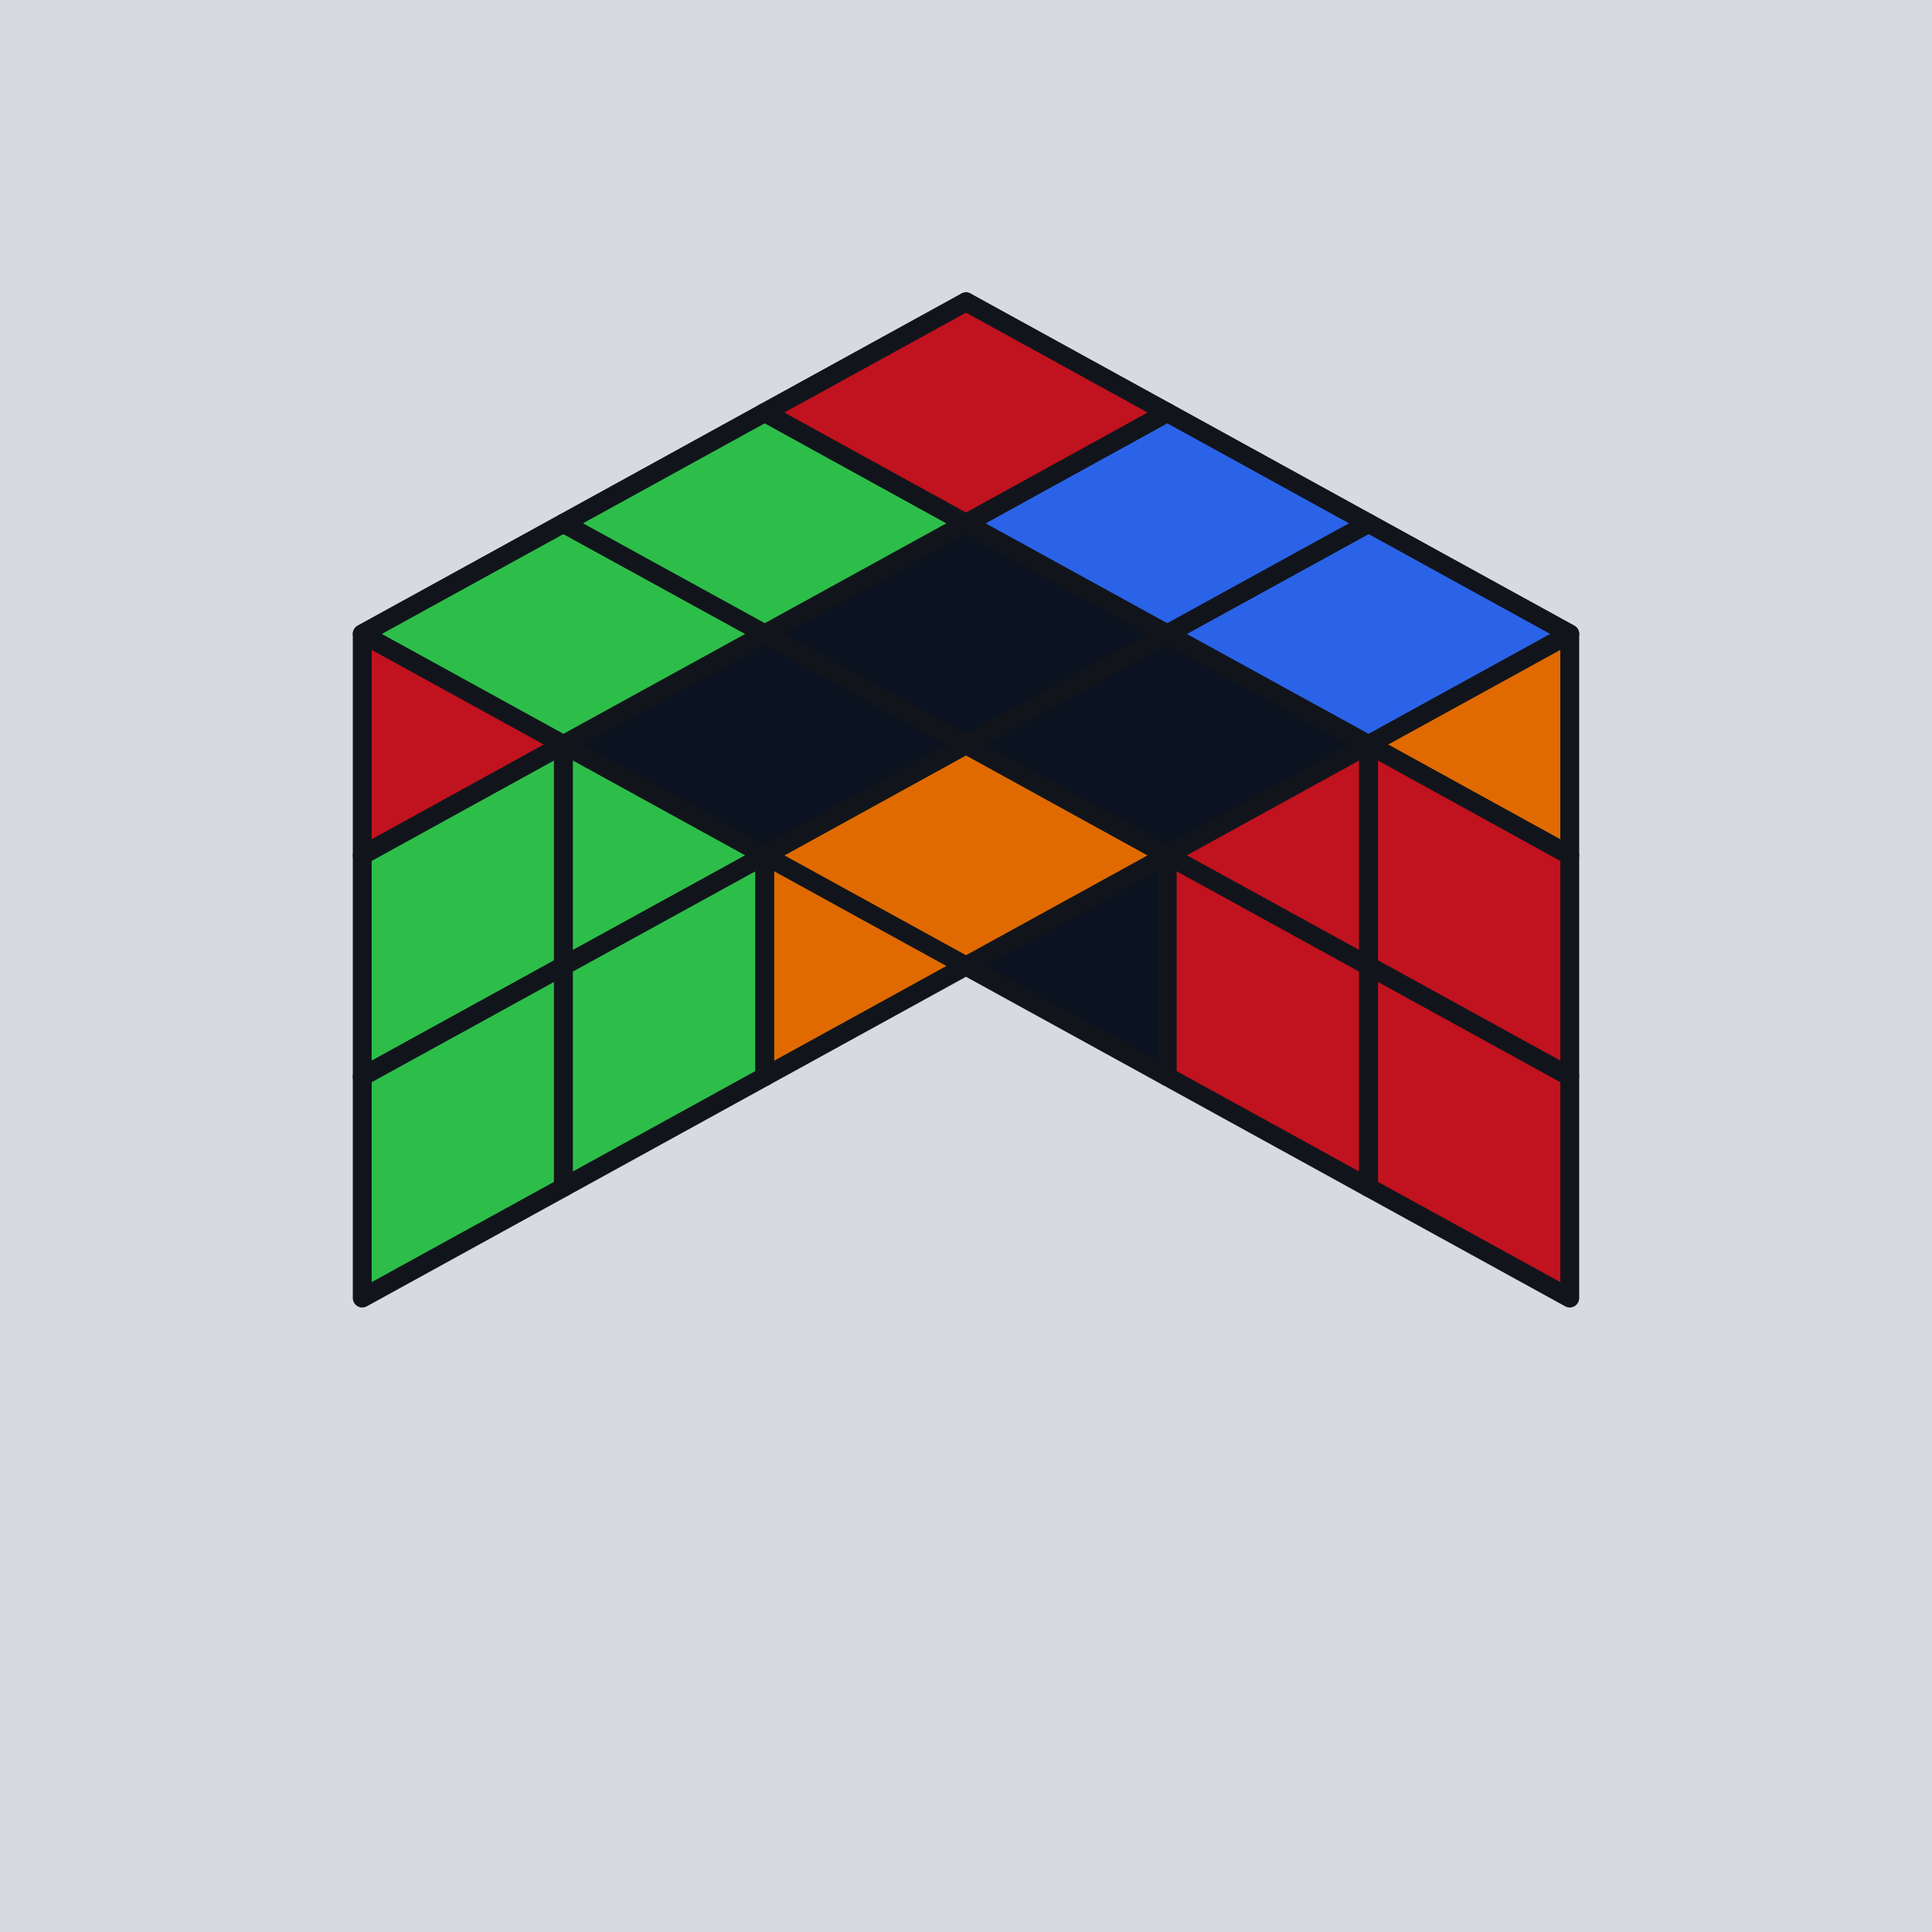
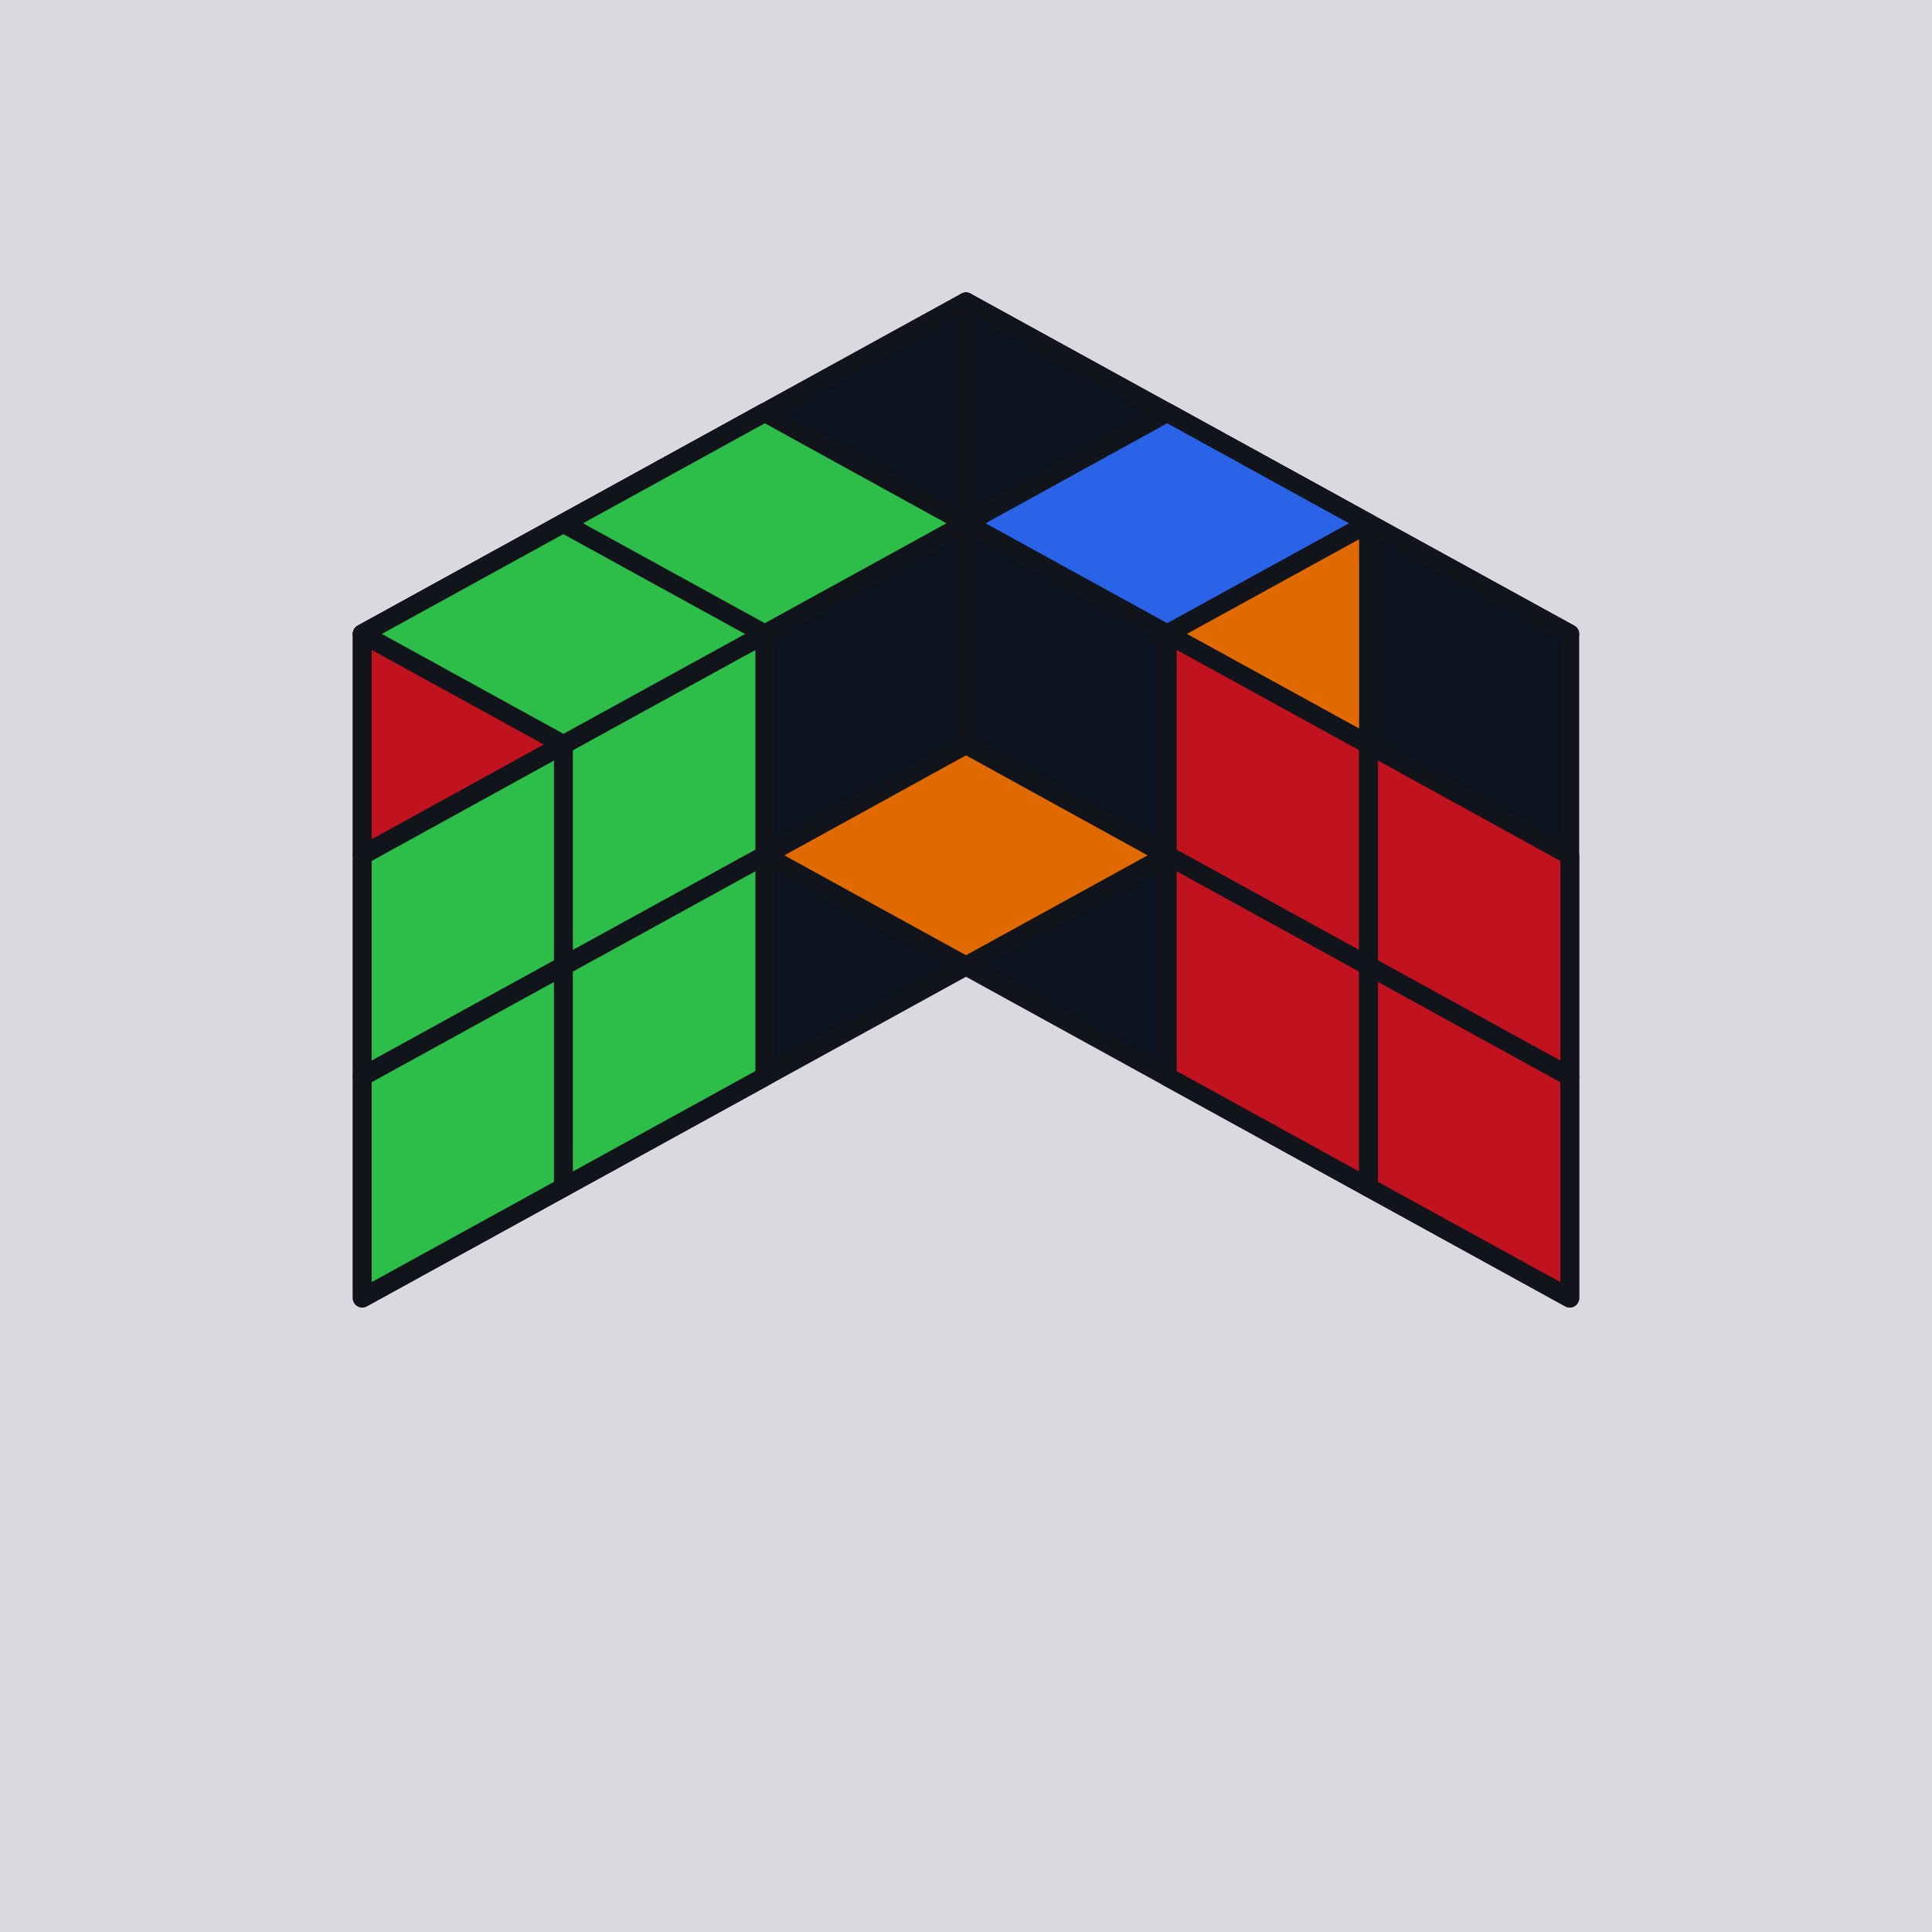
<svg xmlns="http://www.w3.org/2000/svg" viewBox="0 0 128 128">
  <rect x="0" y="0" width="128" height="128" fill="#D8DADF" />
+   <polygon points="64.00,64.00 104.00,42.00 64.00,20.00 24.00,42.00" fill="#0B1220" stroke="#11151B" stroke-width="1.25" stroke-linejoin="round" />
+   <polygon points="24.00,42.00 64.00,20.00 64.00,64.00 24.00,86.00" fill="#0B1220" stroke="#11151B" stroke-width="1.25" stroke-linejoin="round" />
+   <polygon points="64.00,20.00 104.00,42.00 104.00,86.00 64.00,64.00" fill="#0B1220" stroke="#11151B" stroke-width="1.25" stroke-linejoin="round" />
  <polygon points="24.00,42.00 37.33,34.67 37.33,49.33 24.00,56.67" fill="#C1121F" stroke="#11151B" stroke-width="1.25" stroke-linejoin="round" />
  <polygon points="37.33,34.67 50.67,27.33 50.67,42.00 37.33,49.33" fill="#C1121F" stroke="#11151B" stroke-width="1.25" stroke-linejoin="round" />
-   <polygon points="50.67,27.33 64.00,20.00 64.00,34.67 50.67,42.00" fill="#0B1220" stroke="#11151B" stroke-width="1.25" stroke-linejoin="round" />
  <polygon points="24.00,56.67 37.33,49.33 37.33,64.00 24.00,71.33" fill="#2DBE4A" stroke="#11151B" stroke-width="1.25" stroke-linejoin="round" />
  <polygon points="37.33,49.33 50.67,42.00 50.67,56.67 37.33,64.00" fill="#2DBE4A" stroke="#11151B" stroke-width="1.25" stroke-linejoin="round" />
-   <polygon points="50.67,42.00 64.00,34.67 64.00,49.33 50.67,56.67" fill="#0B1220" stroke="#11151B" stroke-width="1.25" stroke-linejoin="round" />
  <polygon points="24.00,71.33 37.33,64.00 37.33,78.67 24.00,86.00" fill="#2DBE4A" stroke="#11151B" stroke-width="1.25" stroke-linejoin="round" />
  <polygon points="37.33,64.00 50.67,56.67 50.67,71.33 37.33,78.67" fill="#2DBE4A" stroke="#11151B" stroke-width="1.25" stroke-linejoin="round" />
-   <polygon points="50.67,56.67 64.00,49.33 64.00,64.00 50.67,71.33" fill="#E06A00" stroke="#11151B" stroke-width="1.25" stroke-linejoin="round" />
-   <polygon points="64.00,20.00 77.33,27.33 77.33,42.00 64.00,34.67" fill="#2DBE4A" stroke="#11151B" stroke-width="1.25" stroke-linejoin="round" />
  <polygon points="77.33,27.33 90.67,34.67 90.67,49.33 77.33,42.00" fill="#E06A00" stroke="#11151B" stroke-width="1.25" stroke-linejoin="round" />
-   <polygon points="90.67,34.67 104.00,42.00 104.00,56.67 90.67,49.33" fill="#E06A00" stroke="#11151B" stroke-width="1.25" stroke-linejoin="round" />
-   <polygon points="64.00,34.67 77.33,42.00 77.33,56.67 64.00,49.33" fill="#2DBE4A" stroke="#11151B" stroke-width="1.25" stroke-linejoin="round" />
  <polygon points="77.33,42.00 90.67,49.33 90.67,64.00 77.33,56.67" fill="#C1121F" stroke="#11151B" stroke-width="1.25" stroke-linejoin="round" />
  <polygon points="90.67,49.33 104.00,56.67 104.00,71.33 90.67,64.00" fill="#C1121F" stroke="#11151B" stroke-width="1.25" stroke-linejoin="round" />
-   <polygon points="64.00,49.33 77.33,56.67 77.33,71.33 64.00,64.00" fill="#0B1220" stroke="#11151B" stroke-width="1.25" stroke-linejoin="round" />
  <polygon points="77.33,56.67 90.67,64.00 90.67,78.67 77.33,71.33" fill="#C1121F" stroke="#11151B" stroke-width="1.25" stroke-linejoin="round" />
  <polygon points="90.67,64.00 104.00,71.33 104.00,86.00 90.67,78.67" fill="#C1121F" stroke="#11151B" stroke-width="1.25" stroke-linejoin="round" />
  <polygon points="64.00,64.00 77.33,56.67 64.00,49.33 50.67,56.67" fill="#E06A00" stroke="#11151B" stroke-width="1.25" stroke-linejoin="round" />
-   <polygon points="77.33,56.67 90.67,49.33 77.33,42.00 64.00,49.33" fill="#0B1220" stroke="#11151B" stroke-width="1.25" stroke-linejoin="round" />
-   <polygon points="90.67,49.33 104.00,42.00 90.67,34.67 77.33,42.00" fill="#2B63E8" stroke="#11151B" stroke-width="1.25" stroke-linejoin="round" />
-   <polygon points="50.67,56.67 64.00,49.33 50.67,42.00 37.33,49.33" fill="#0B1220" stroke="#11151B" stroke-width="1.25" stroke-linejoin="round" />
-   <polygon points="64.00,49.33 77.33,42.00 64.00,34.67 50.67,42.00" fill="#0B1220" stroke="#11151B" stroke-width="1.25" stroke-linejoin="round" />
  <polygon points="77.33,42.00 90.67,34.67 77.33,27.33 64.00,34.67" fill="#2B63E8" stroke="#11151B" stroke-width="1.25" stroke-linejoin="round" />
  <polygon points="37.33,49.33 50.67,42.00 37.33,34.67 24.00,42.00" fill="#2DBE4A" stroke="#11151B" stroke-width="1.25" stroke-linejoin="round" />
  <polygon points="50.67,42.00 64.00,34.67 50.67,27.33 37.33,34.67" fill="#2DBE4A" stroke="#11151B" stroke-width="1.25" stroke-linejoin="round" />
-   <polygon points="64.00,34.67 77.33,27.33 64.00,20.00 50.67,27.33" fill="#C1121F" stroke="#11151B" stroke-width="1.25" stroke-linejoin="round" />
</svg>
